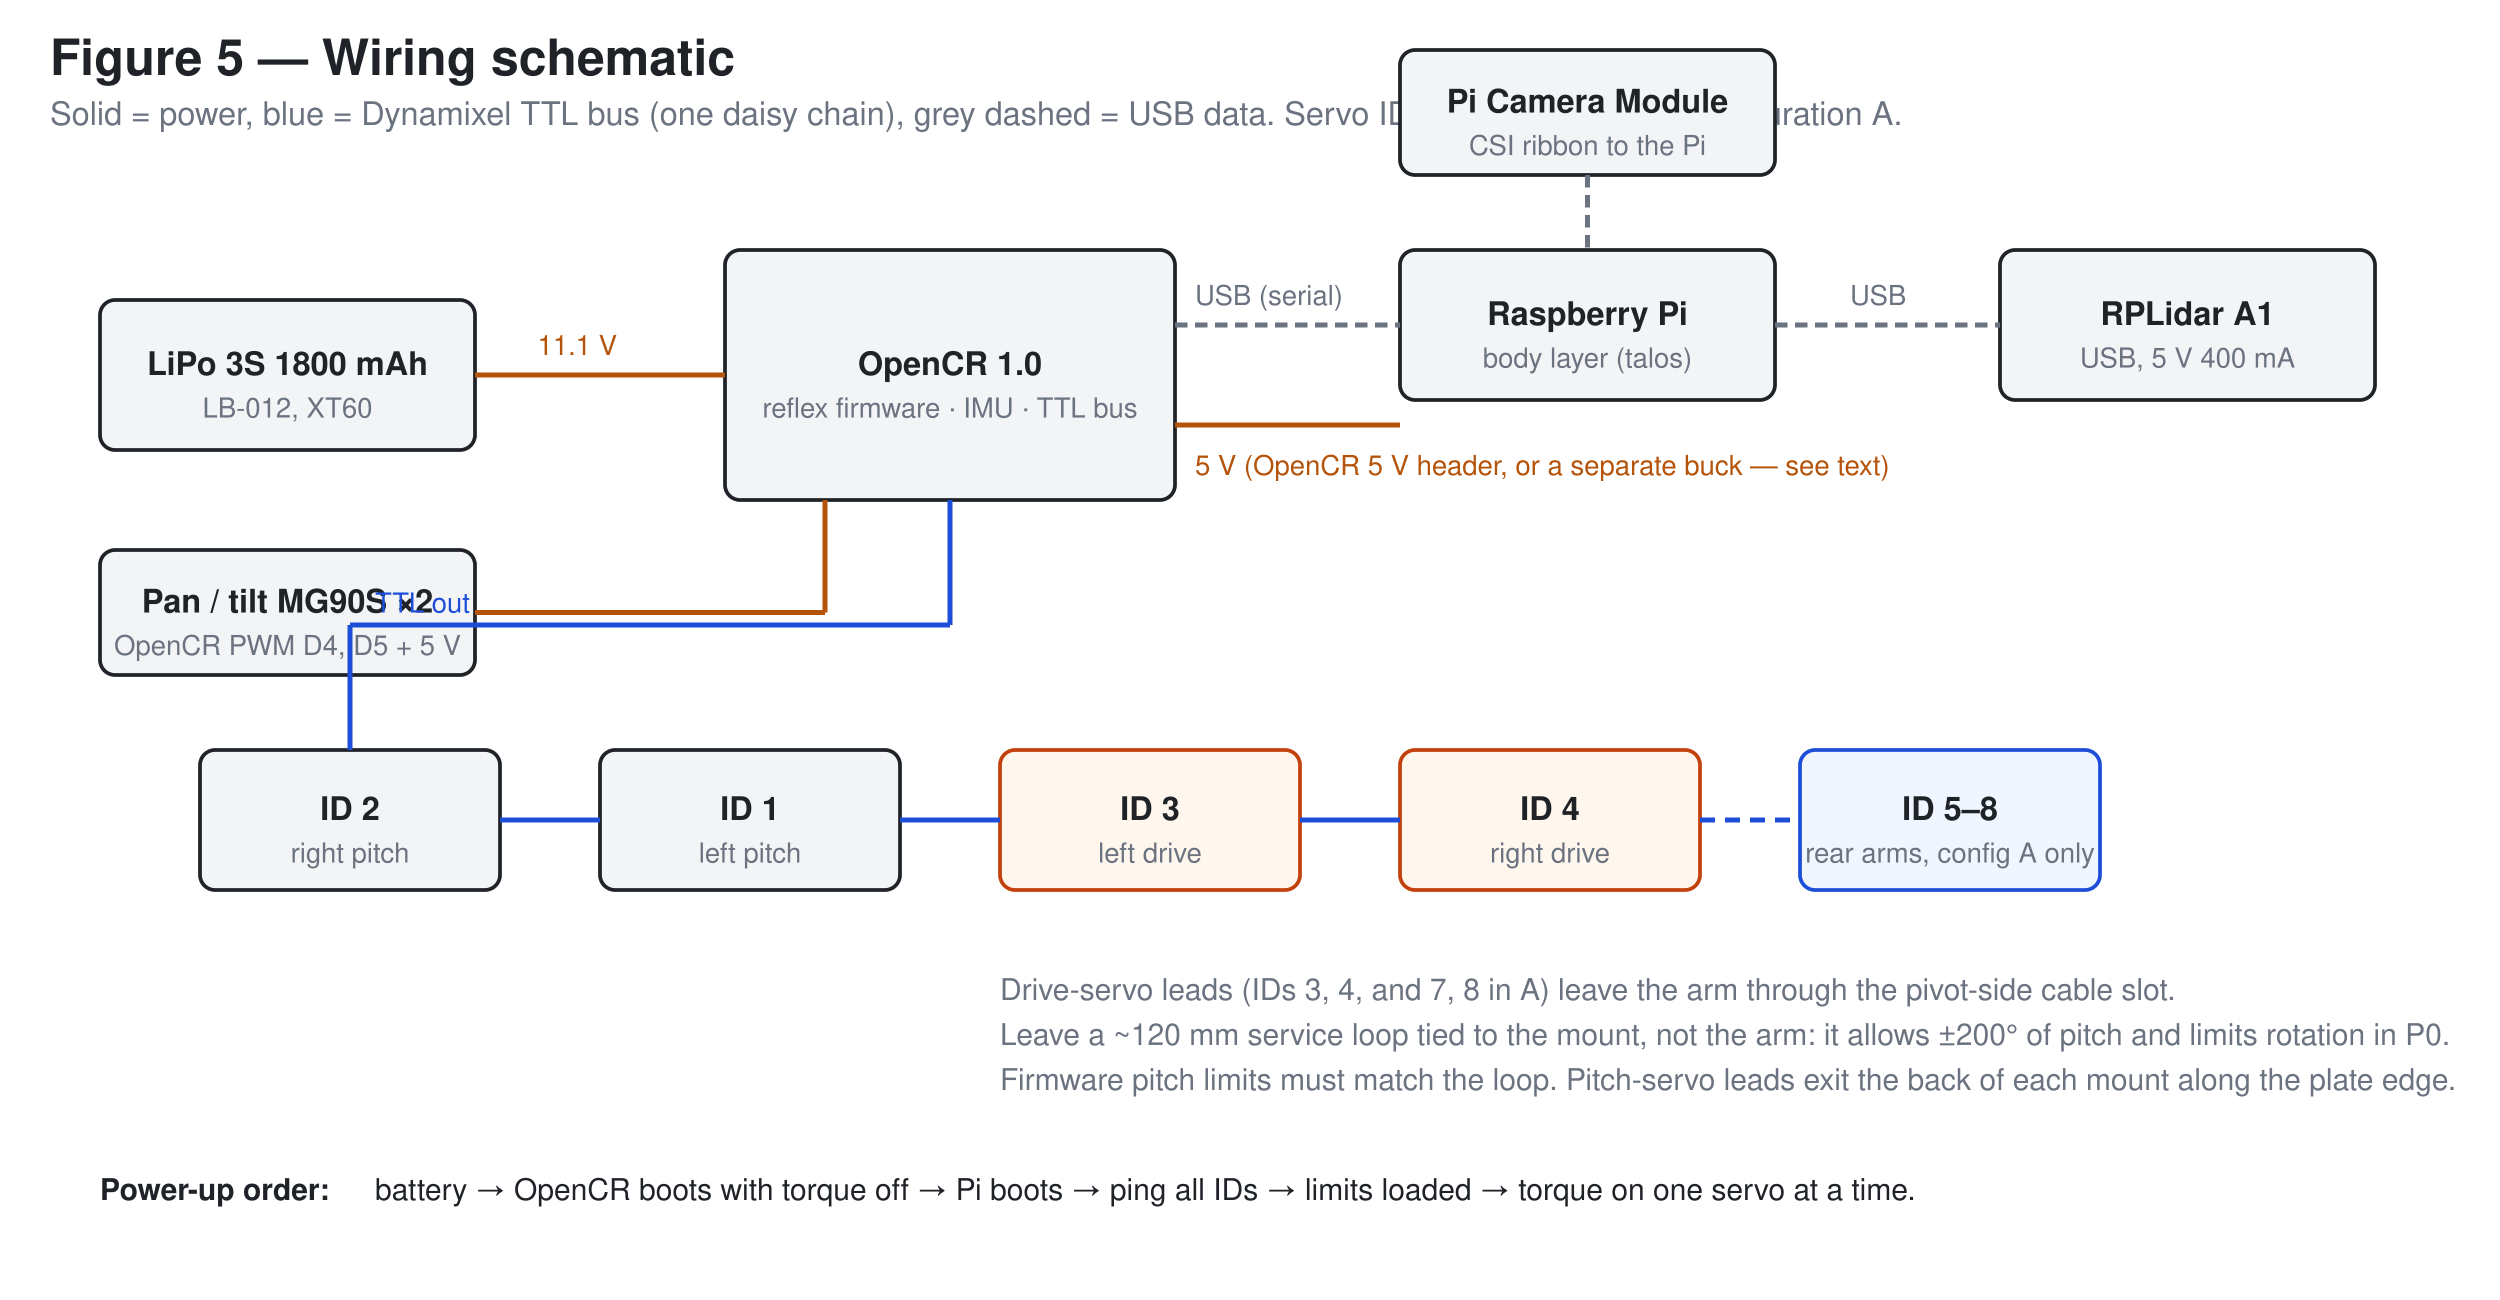
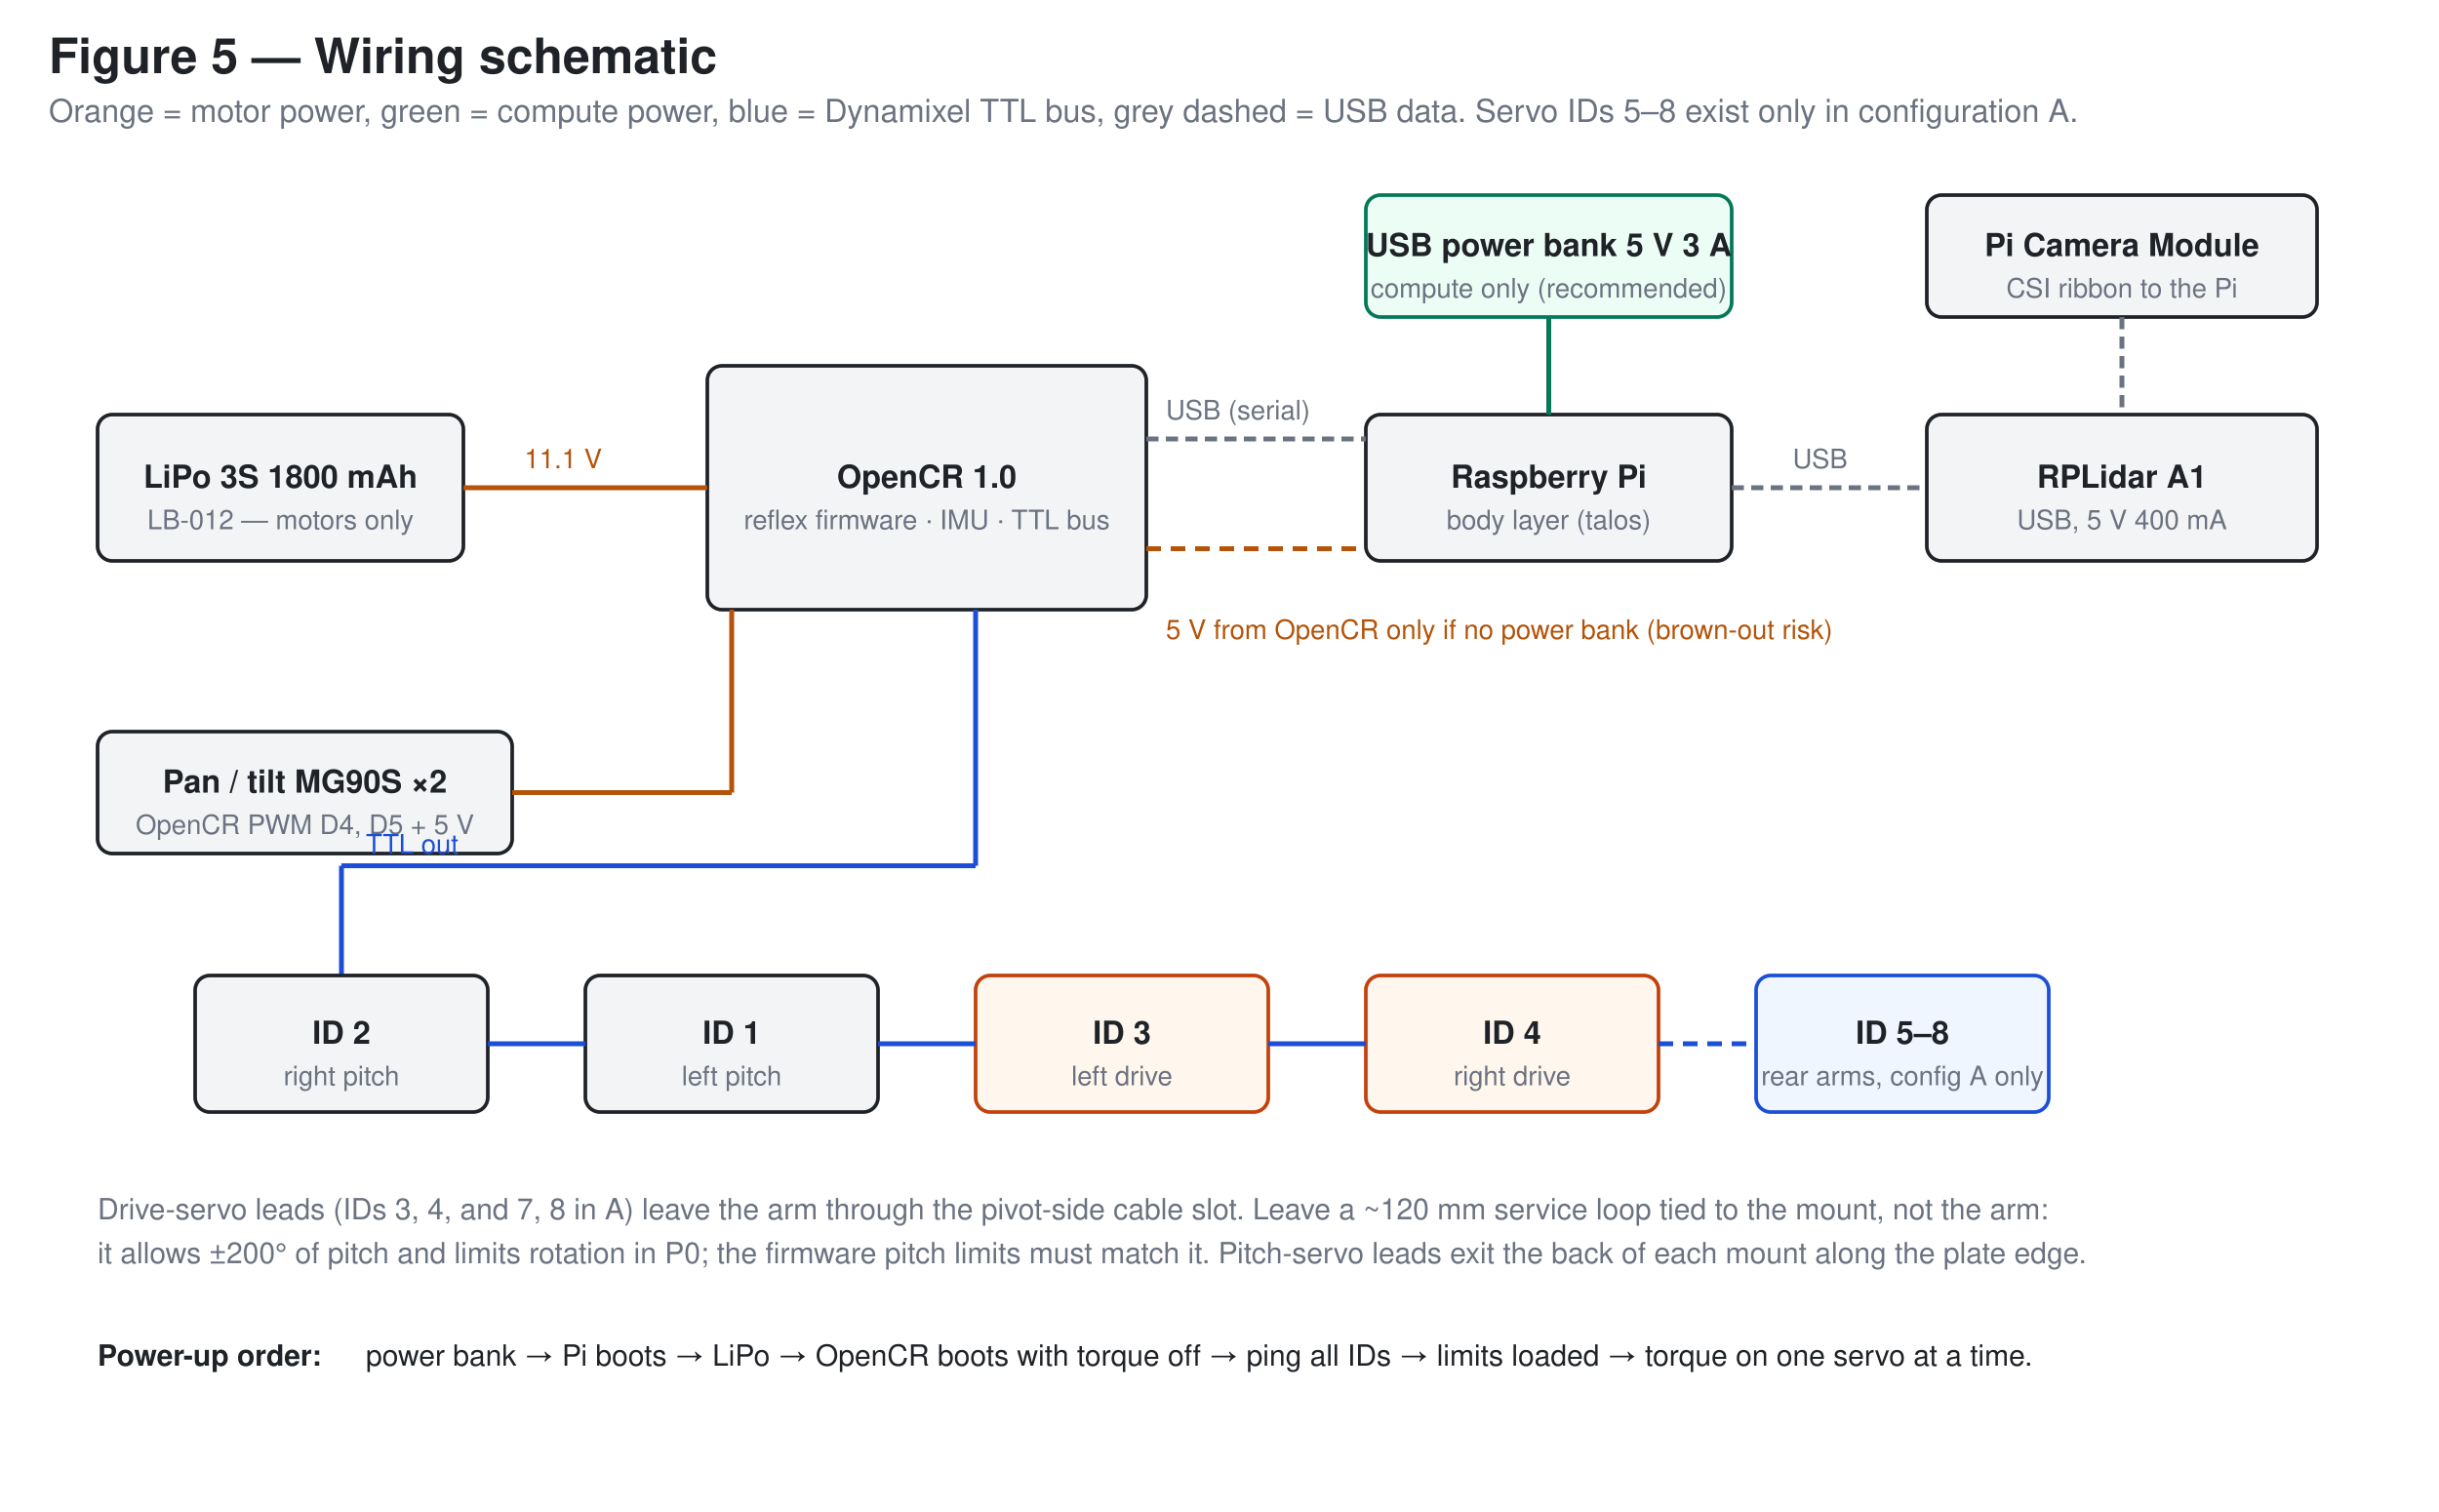
- <svg xmlns="http://www.w3.org/2000/svg" viewBox="0 0 1000 520" width="1000" height="520">
+ <svg xmlns="http://www.w3.org/2000/svg" viewBox="0 0 1000 620" width="1000" height="620">
  <rect width="100%" height="100%" fill="white" />
  <text x="20" y="30" font-family="Helvetica, Arial, sans-serif" font-size="20" font-weight="bold" fill="#1f2328">Figure 5 — Wiring schematic</text>
-   <text x="20" y="50" font-family="Helvetica, Arial, sans-serif" font-size="13" fill="#6b7280">Solid = power, blue = Dynamixel TTL bus (one daisy chain), grey dashed = USB data. Servo IDs 5–8 exist only in configuration A.</text>
-   <rect x="40" y="120" width="150" height="60" rx="6" fill="#f3f4f6" stroke="#1f2328" stroke-width="1.5" />
-   <text x="115.0" y="150.0" font-family="Helvetica, Arial, sans-serif" font-size="13" font-weight="bold" fill="#1f2328" text-anchor="middle">LiPo 3S 1800 mAh</text>
-   <text x="115.0" y="167.0" font-family="Helvetica, Arial, sans-serif" font-size="11" fill="#6b7280" text-anchor="middle">LB-012, XT60</text>
-   <rect x="290" y="100" width="180" height="100" rx="6" fill="#f3f4f6" stroke="#1f2328" stroke-width="1.5" />
-   <text x="380.0" y="150.0" font-family="Helvetica, Arial, sans-serif" font-size="13" font-weight="bold" fill="#1f2328" text-anchor="middle">OpenCR 1.0</text>
-   <text x="380.0" y="167.0" font-family="Helvetica, Arial, sans-serif" font-size="11" fill="#6b7280" text-anchor="middle">reflex firmware · IMU · TTL bus</text>
-   <rect x="560" y="100" width="150" height="60" rx="6" fill="#f3f4f6" stroke="#1f2328" stroke-width="1.5" />
-   <text x="635.0" y="130.0" font-family="Helvetica, Arial, sans-serif" font-size="13" font-weight="bold" fill="#1f2328" text-anchor="middle">Raspberry Pi</text>
-   <text x="635.0" y="147.0" font-family="Helvetica, Arial, sans-serif" font-size="11" fill="#6b7280" text-anchor="middle">body layer (talos)</text>
-   <rect x="800" y="100" width="150" height="60" rx="6" fill="#f3f4f6" stroke="#1f2328" stroke-width="1.5" />
-   <text x="875.0" y="130.0" font-family="Helvetica, Arial, sans-serif" font-size="13" font-weight="bold" fill="#1f2328" text-anchor="middle">RPLidar A1</text>
-   <text x="875.0" y="147.0" font-family="Helvetica, Arial, sans-serif" font-size="11" fill="#6b7280" text-anchor="middle">USB, 5 V 400 mA</text>
-   <rect x="560" y="20" width="150" height="50" rx="6" fill="#f3f4f6" stroke="#1f2328" stroke-width="1.5" />
-   <text x="635.0" y="45.0" font-family="Helvetica, Arial, sans-serif" font-size="13" font-weight="bold" fill="#1f2328" text-anchor="middle">Pi Camera Module</text>
-   <text x="635.0" y="62.0" font-family="Helvetica, Arial, sans-serif" font-size="11" fill="#6b7280" text-anchor="middle">CSI ribbon to the Pi</text>
-   <line x1="635" y1="70" x2="635" y2="100" stroke="#6b7280" stroke-width="2" stroke-dasharray="5 3" />
-   <rect x="40" y="220" width="150" height="50" rx="6" fill="#f3f4f6" stroke="#1f2328" stroke-width="1.5" />
-   <text x="115.0" y="245.0" font-family="Helvetica, Arial, sans-serif" font-size="13" font-weight="bold" fill="#1f2328" text-anchor="middle">Pan / tilt MG90S ×2</text>
-   <text x="115.0" y="262.0" font-family="Helvetica, Arial, sans-serif" font-size="11" fill="#6b7280" text-anchor="middle">OpenCR PWM D4, D5 + 5 V</text>
-   <line x1="190" y1="245" x2="330" y2="245" stroke="#b45309" stroke-width="2" />
-   <line x1="330" y1="200" x2="330" y2="245" stroke="#b45309" stroke-width="2" />
-   <line x1="190" y1="150" x2="290" y2="150" stroke="#b45309" stroke-width="2" />
-   <text x="215" y="142" font-family="Helvetica, Arial, sans-serif" font-size="11" fill="#b45309">11.1 V</text>
-   <line x1="470" y1="130" x2="560" y2="130" stroke="#6b7280" stroke-width="2" stroke-dasharray="5 3" />
-   <text x="478" y="122" font-family="Helvetica, Arial, sans-serif" font-size="11" fill="#6b7280">USB (serial)</text>
-   <line x1="710" y1="130" x2="800" y2="130" stroke="#6b7280" stroke-width="2" stroke-dasharray="5 3" />
-   <text x="740" y="122" font-family="Helvetica, Arial, sans-serif" font-size="11" fill="#6b7280">USB</text>
-   <line x1="470" y1="170" x2="560" y2="170" stroke="#b45309" stroke-width="2" />
-   <text x="478" y="190" font-family="Helvetica, Arial, sans-serif" font-size="11" fill="#b45309">5 V (OpenCR 5 V header, or a separate buck — see text)</text>
-   <rect x="80" y="300" width="120" height="56" rx="6" fill="#f3f4f6" stroke="#1f2328" stroke-width="1.5" />
-   <text x="140.0" y="328.0" font-family="Helvetica, Arial, sans-serif" font-size="13" font-weight="bold" fill="#1f2328" text-anchor="middle">ID 2</text>
-   <text x="140.0" y="345.0" font-family="Helvetica, Arial, sans-serif" font-size="11" fill="#6b7280" text-anchor="middle">right pitch</text>
-   <rect x="240" y="300" width="120" height="56" rx="6" fill="#f3f4f6" stroke="#1f2328" stroke-width="1.5" />
-   <text x="300.0" y="328.0" font-family="Helvetica, Arial, sans-serif" font-size="13" font-weight="bold" fill="#1f2328" text-anchor="middle">ID 1</text>
-   <text x="300.0" y="345.0" font-family="Helvetica, Arial, sans-serif" font-size="11" fill="#6b7280" text-anchor="middle">left pitch</text>
-   <rect x="400" y="300" width="120" height="56" rx="6" fill="#fff7ed" stroke="#c2410c" stroke-width="1.5" />
-   <text x="460.0" y="328.0" font-family="Helvetica, Arial, sans-serif" font-size="13" font-weight="bold" fill="#1f2328" text-anchor="middle">ID 3</text>
-   <text x="460.0" y="345.0" font-family="Helvetica, Arial, sans-serif" font-size="11" fill="#6b7280" text-anchor="middle">left drive</text>
-   <rect x="560" y="300" width="120" height="56" rx="6" fill="#fff7ed" stroke="#c2410c" stroke-width="1.5" />
-   <text x="620.0" y="328.0" font-family="Helvetica, Arial, sans-serif" font-size="13" font-weight="bold" fill="#1f2328" text-anchor="middle">ID 4</text>
-   <text x="620.0" y="345.0" font-family="Helvetica, Arial, sans-serif" font-size="11" fill="#6b7280" text-anchor="middle">right drive</text>
-   <rect x="720" y="300" width="120" height="56" rx="6" fill="#eff6ff" stroke="#1d4ed8" stroke-width="1.5" />
-   <text x="780.0" y="328.0" font-family="Helvetica, Arial, sans-serif" font-size="13" font-weight="bold" fill="#1f2328" text-anchor="middle">ID 5–8</text>
-   <text x="780.0" y="345.0" font-family="Helvetica, Arial, sans-serif" font-size="11" fill="#6b7280" text-anchor="middle">rear arms, config A only</text>
-   <line x1="380" y1="200" x2="380" y2="250" stroke="#1d4ed8" stroke-width="2" />
-   <line x1="380" y1="250" x2="140" y2="250" stroke="#1d4ed8" stroke-width="2" />
-   <line x1="140" y1="250" x2="140" y2="300" stroke="#1d4ed8" stroke-width="2" />
-   <text x="150" y="245" font-family="Helvetica, Arial, sans-serif" font-size="11" fill="#1d4ed8">TTL out</text>
-   <line x1="200" y1="328" x2="240" y2="328" stroke="#1d4ed8" stroke-width="2" />
-   <line x1="360" y1="328" x2="400" y2="328" stroke="#1d4ed8" stroke-width="2" />
-   <line x1="520" y1="328" x2="560" y2="328" stroke="#1d4ed8" stroke-width="2" />
-   <line x1="680" y1="328" x2="720" y2="328" stroke="#1d4ed8" stroke-width="2" stroke-dasharray="6 4" />
-   <text x="400" y="400" font-family="Helvetica, Arial, sans-serif" font-size="12" fill="#6b7280">Drive-servo leads (IDs 3, 4, and 7, 8 in A) leave the arm through the pivot-side cable slot.</text>
-   <text x="400" y="418" font-family="Helvetica, Arial, sans-serif" font-size="12" fill="#6b7280">Leave a ~120 mm service loop tied to the mount, not the arm: it allows ±200° of pitch and limits rotation in P0.</text>
-   <text x="400" y="436" font-family="Helvetica, Arial, sans-serif" font-size="12" fill="#6b7280">Firmware pitch limits must match the loop. Pitch-servo leads exit the back of each mount along the plate edge.</text>
-   <text x="40" y="480" font-family="Helvetica, Arial, sans-serif" font-size="12" fill="#1f2328" font-weight="bold">Power-up order:</text>
-   <text x="150" y="480" font-family="Helvetica, Arial, sans-serif" font-size="12" fill="#1f2328">battery → OpenCR boots with torque off → Pi boots → ping all IDs → limits loaded → torque on one servo at a time.</text>
+   <text x="20" y="50" font-family="Helvetica, Arial, sans-serif" font-size="13" fill="#6b7280">Orange = motor power, green = compute power, blue = Dynamixel TTL bus, grey dashed = USB data. Servo IDs 5–8 exist only in configuration A.</text>
+   <rect x="560" y="80" width="150" height="50" rx="6" fill="#ecfdf5" stroke="#047857" stroke-width="1.5" />
+   <text x="635.0" y="105.0" font-family="Helvetica, Arial, sans-serif" font-size="13" font-weight="bold" fill="#1f2328" text-anchor="middle">USB power bank 5 V 3 A</text>
+   <text x="635.0" y="122.0" font-family="Helvetica, Arial, sans-serif" font-size="11" fill="#6b7280" text-anchor="middle">compute only (recommended)</text>
+   <rect x="790" y="80" width="160" height="50" rx="6" fill="#f3f4f6" stroke="#1f2328" stroke-width="1.5" />
+   <text x="870.0" y="105.0" font-family="Helvetica, Arial, sans-serif" font-size="13" font-weight="bold" fill="#1f2328" text-anchor="middle">Pi Camera Module</text>
+   <text x="870.0" y="122.0" font-family="Helvetica, Arial, sans-serif" font-size="11" fill="#6b7280" text-anchor="middle">CSI ribbon to the Pi</text>
+   <rect x="40" y="170" width="150" height="60" rx="6" fill="#f3f4f6" stroke="#1f2328" stroke-width="1.5" />
+   <text x="115.0" y="200.0" font-family="Helvetica, Arial, sans-serif" font-size="13" font-weight="bold" fill="#1f2328" text-anchor="middle">LiPo 3S 1800 mAh</text>
+   <text x="115.0" y="217.0" font-family="Helvetica, Arial, sans-serif" font-size="11" fill="#6b7280" text-anchor="middle">LB-012 — motors only</text>
+   <rect x="290" y="150" width="180" height="100" rx="6" fill="#f3f4f6" stroke="#1f2328" stroke-width="1.5" />
+   <text x="380.0" y="200.0" font-family="Helvetica, Arial, sans-serif" font-size="13" font-weight="bold" fill="#1f2328" text-anchor="middle">OpenCR 1.0</text>
+   <text x="380.0" y="217.0" font-family="Helvetica, Arial, sans-serif" font-size="11" fill="#6b7280" text-anchor="middle">reflex firmware · IMU · TTL bus</text>
+   <rect x="560" y="170" width="150" height="60" rx="6" fill="#f3f4f6" stroke="#1f2328" stroke-width="1.5" />
+   <text x="635.0" y="200.0" font-family="Helvetica, Arial, sans-serif" font-size="13" font-weight="bold" fill="#1f2328" text-anchor="middle">Raspberry Pi</text>
+   <text x="635.0" y="217.0" font-family="Helvetica, Arial, sans-serif" font-size="11" fill="#6b7280" text-anchor="middle">body layer (talos)</text>
+   <rect x="790" y="170" width="160" height="60" rx="6" fill="#f3f4f6" stroke="#1f2328" stroke-width="1.5" />
+   <text x="870.0" y="200.0" font-family="Helvetica, Arial, sans-serif" font-size="13" font-weight="bold" fill="#1f2328" text-anchor="middle">RPLidar A1</text>
+   <text x="870.0" y="217.0" font-family="Helvetica, Arial, sans-serif" font-size="11" fill="#6b7280" text-anchor="middle">USB, 5 V 400 mA</text>
+   <line x1="635" y1="130" x2="635" y2="170" stroke="#047857" stroke-width="2" />
+   <line x1="870" y1="130" x2="870" y2="170" stroke="#6b7280" stroke-width="2" stroke-dasharray="5 3" />
+   <line x1="190" y1="200" x2="290" y2="200" stroke="#b45309" stroke-width="2" />
+   <text x="215" y="192" font-family="Helvetica, Arial, sans-serif" font-size="11" fill="#b45309">11.1 V</text>
+   <line x1="470" y1="180" x2="560" y2="180" stroke="#6b7280" stroke-width="2" stroke-dasharray="5 3" />
+   <text x="478" y="172" font-family="Helvetica, Arial, sans-serif" font-size="11" fill="#6b7280">USB (serial)</text>
+   <line x1="710" y1="200" x2="790" y2="200" stroke="#6b7280" stroke-width="2" stroke-dasharray="5 3" />
+   <text x="735" y="192" font-family="Helvetica, Arial, sans-serif" font-size="11" fill="#6b7280">USB</text>
+   <line x1="470" y1="225" x2="560" y2="225" stroke="#b45309" stroke-width="2" stroke-dasharray="6 4" />
+   <text x="478" y="262" font-family="Helvetica, Arial, sans-serif" font-size="11" fill="#b45309">5 V from OpenCR only if no power bank (brown-out risk)</text>
+   <rect x="40" y="300" width="170" height="50" rx="6" fill="#f3f4f6" stroke="#1f2328" stroke-width="1.5" />
+   <text x="125.0" y="325.0" font-family="Helvetica, Arial, sans-serif" font-size="13" font-weight="bold" fill="#1f2328" text-anchor="middle">Pan / tilt MG90S ×2</text>
+   <text x="125.0" y="342.0" font-family="Helvetica, Arial, sans-serif" font-size="11" fill="#6b7280" text-anchor="middle">OpenCR PWM D4, D5 + 5 V</text>
+   <line x1="300" y1="250" x2="300" y2="325" stroke="#b45309" stroke-width="2" />
+   <line x1="300" y1="325" x2="210" y2="325" stroke="#b45309" stroke-width="2" />
+   <line x1="400" y1="250" x2="400" y2="355" stroke="#1d4ed8" stroke-width="2" />
+   <line x1="400" y1="355" x2="140" y2="355" stroke="#1d4ed8" stroke-width="2" />
+   <line x1="140" y1="355" x2="140" y2="400" stroke="#1d4ed8" stroke-width="2" />
+   <text x="150" y="350" font-family="Helvetica, Arial, sans-serif" font-size="11" fill="#1d4ed8">TTL out</text>
+   <rect x="80" y="400" width="120" height="56" rx="6" fill="#f3f4f6" stroke="#1f2328" stroke-width="1.5" />
+   <text x="140.0" y="428.0" font-family="Helvetica, Arial, sans-serif" font-size="13" font-weight="bold" fill="#1f2328" text-anchor="middle">ID 2</text>
+   <text x="140.0" y="445.0" font-family="Helvetica, Arial, sans-serif" font-size="11" fill="#6b7280" text-anchor="middle">right pitch</text>
+   <rect x="240" y="400" width="120" height="56" rx="6" fill="#f3f4f6" stroke="#1f2328" stroke-width="1.5" />
+   <text x="300.0" y="428.0" font-family="Helvetica, Arial, sans-serif" font-size="13" font-weight="bold" fill="#1f2328" text-anchor="middle">ID 1</text>
+   <text x="300.0" y="445.0" font-family="Helvetica, Arial, sans-serif" font-size="11" fill="#6b7280" text-anchor="middle">left pitch</text>
+   <rect x="400" y="400" width="120" height="56" rx="6" fill="#fff7ed" stroke="#c2410c" stroke-width="1.5" />
+   <text x="460.0" y="428.0" font-family="Helvetica, Arial, sans-serif" font-size="13" font-weight="bold" fill="#1f2328" text-anchor="middle">ID 3</text>
+   <text x="460.0" y="445.0" font-family="Helvetica, Arial, sans-serif" font-size="11" fill="#6b7280" text-anchor="middle">left drive</text>
+   <rect x="560" y="400" width="120" height="56" rx="6" fill="#fff7ed" stroke="#c2410c" stroke-width="1.5" />
+   <text x="620.0" y="428.0" font-family="Helvetica, Arial, sans-serif" font-size="13" font-weight="bold" fill="#1f2328" text-anchor="middle">ID 4</text>
+   <text x="620.0" y="445.0" font-family="Helvetica, Arial, sans-serif" font-size="11" fill="#6b7280" text-anchor="middle">right drive</text>
+   <rect x="720" y="400" width="120" height="56" rx="6" fill="#eff6ff" stroke="#1d4ed8" stroke-width="1.5" />
+   <text x="780.0" y="428.0" font-family="Helvetica, Arial, sans-serif" font-size="13" font-weight="bold" fill="#1f2328" text-anchor="middle">ID 5–8</text>
+   <text x="780.0" y="445.0" font-family="Helvetica, Arial, sans-serif" font-size="11" fill="#6b7280" text-anchor="middle">rear arms, config A only</text>
+   <line x1="200" y1="428" x2="240" y2="428" stroke="#1d4ed8" stroke-width="2" />
+   <line x1="360" y1="428" x2="400" y2="428" stroke="#1d4ed8" stroke-width="2" />
+   <line x1="520" y1="428" x2="560" y2="428" stroke="#1d4ed8" stroke-width="2" />
+   <line x1="680" y1="428" x2="720" y2="428" stroke="#1d4ed8" stroke-width="2" stroke-dasharray="6 4" />
+   <text x="40" y="500" font-family="Helvetica, Arial, sans-serif" font-size="12" fill="#6b7280">Drive-servo leads (IDs 3, 4, and 7, 8 in A) leave the arm through the pivot-side cable slot. Leave a ~120 mm service loop tied to the mount, not the arm:</text>
+   <text x="40" y="518" font-family="Helvetica, Arial, sans-serif" font-size="12" fill="#6b7280">it allows ±200° of pitch and limits rotation in P0; the firmware pitch limits must match it. Pitch-servo leads exit the back of each mount along the plate edge.</text>
+   <text x="40" y="560" font-family="Helvetica, Arial, sans-serif" font-size="12" fill="#1f2328" font-weight="bold">Power-up order:</text>
+   <text x="150" y="560" font-family="Helvetica, Arial, sans-serif" font-size="12" fill="#1f2328">power bank → Pi boots → LiPo → OpenCR boots with torque off → ping all IDs → limits loaded → torque on one servo at a time.</text>
</svg>
